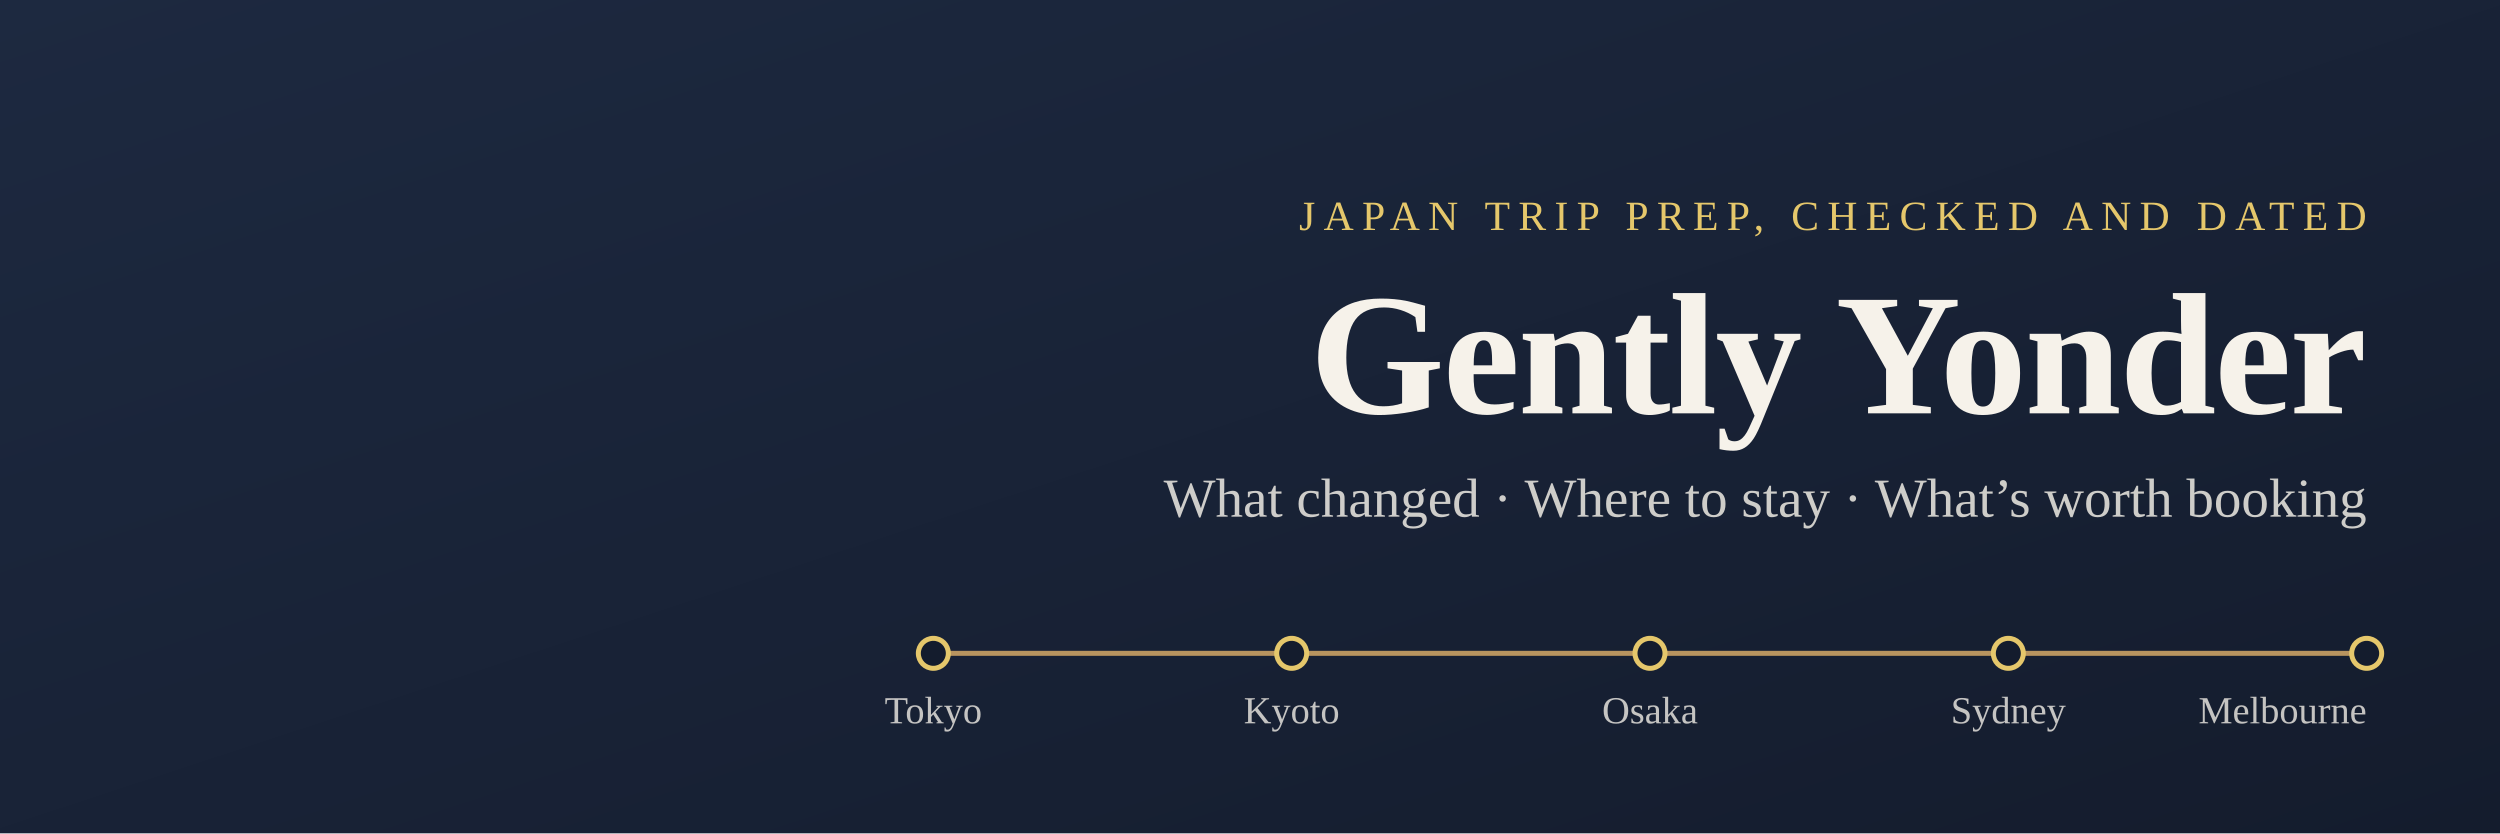
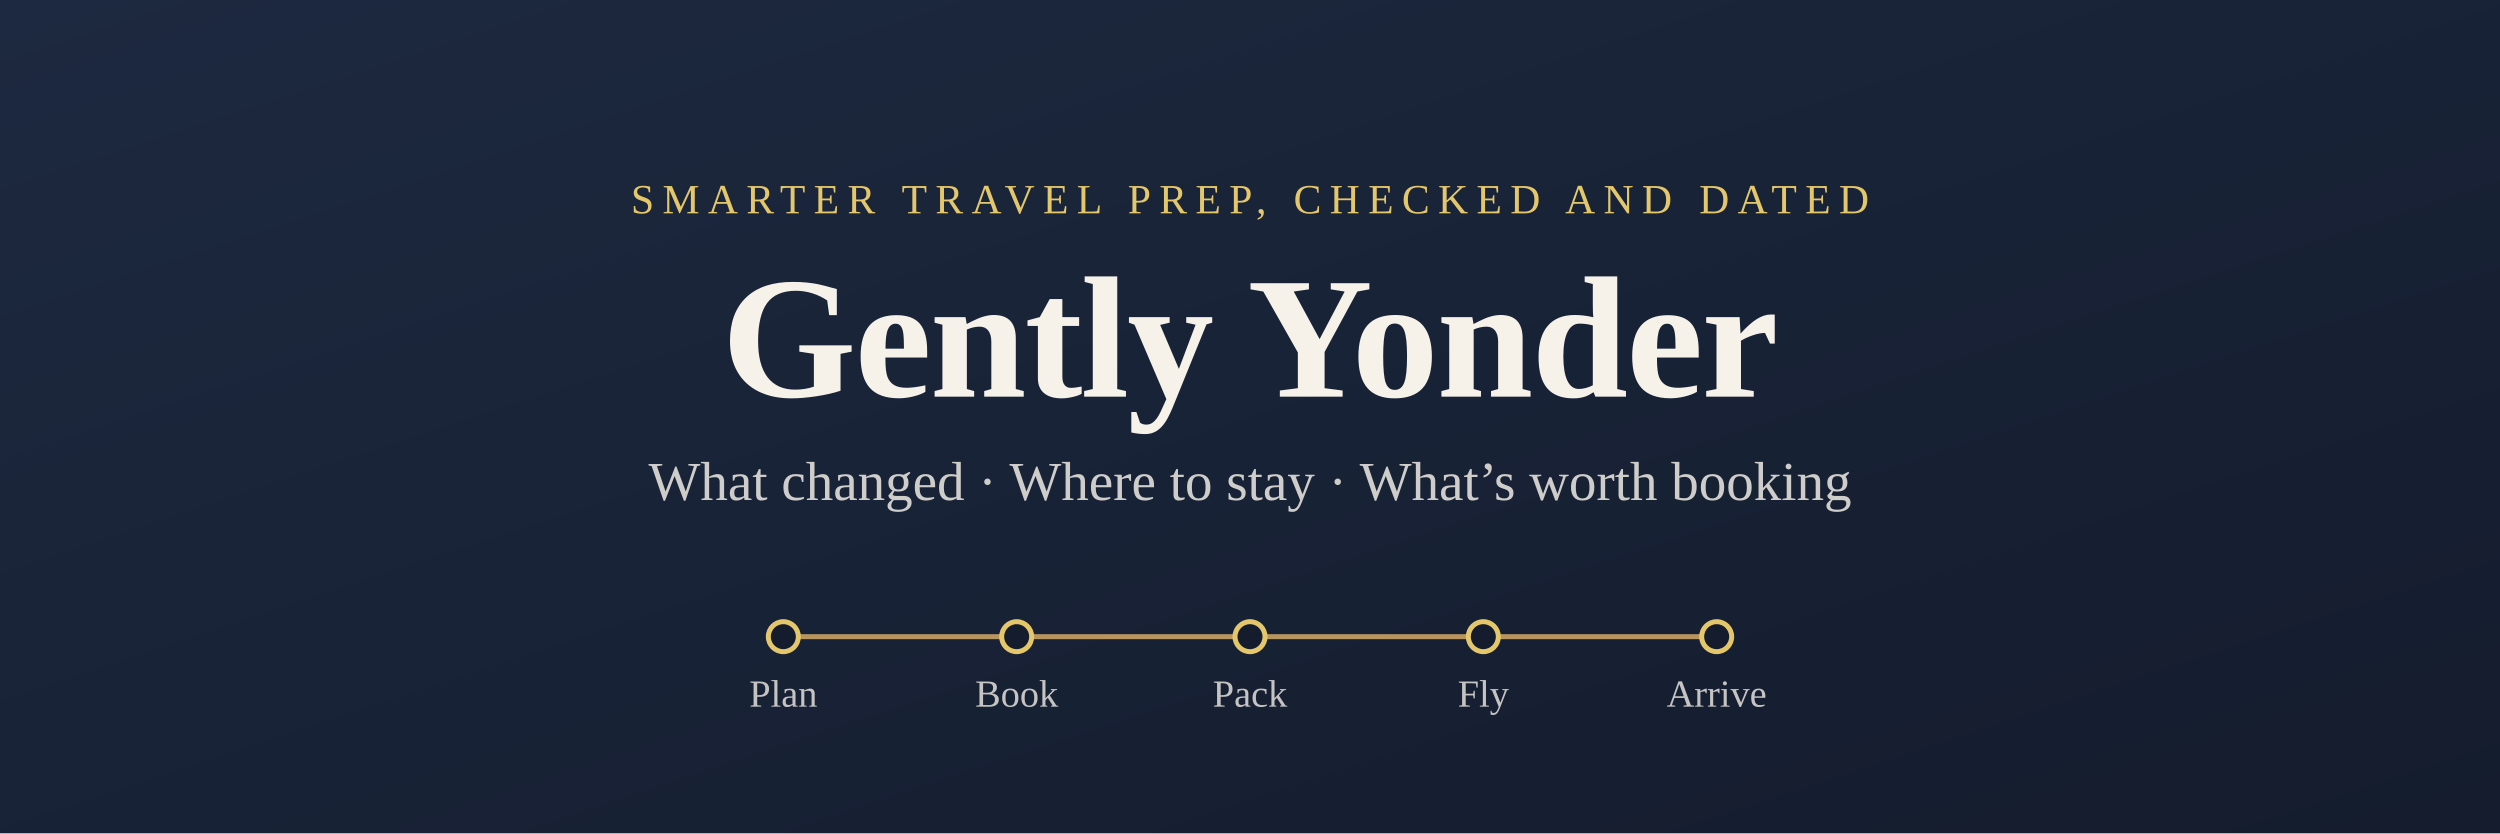
<svg xmlns="http://www.w3.org/2000/svg" width="1500" height="500" viewBox="0 0 1500 500">
  <defs>
    <linearGradient id="bg" x1="0" y1="0" x2="1" y2="1">
      <stop offset="0" stop-color="#1d2940" />
      <stop offset="1" stop-color="#141c2d" />
    </linearGradient>
  </defs>
  <rect width="1500" height="500" fill="url(#bg)" />
-   <g font-family="Georgia, 'Times New Roman', serif" text-anchor="end">
-     <text x="1420" y="138" fill="#e5c76b" font-size="25" letter-spacing="5">JAPAN TRIP PREP, CHECKED AND DATED</text>
-     <text x="1420" y="248" fill="#f6f2ea" font-size="104" font-weight="700" letter-spacing="-1">Gently Yonder</text>
-     <text x="1420" y="310" fill="#f6f2ea" fill-opacity="0.82" font-size="33">What changed · Where to stay · What’s worth booking</text>
+   <g font-family="Georgia, 'Times New Roman', serif" text-anchor="middle">
+     <text x="750" y="128" fill="#e5c76b" font-size="25" letter-spacing="5">SMARTER TRAVEL PREP, CHECKED AND DATED</text>
+     <text x="750" y="238" fill="#f6f2ea" font-size="104" font-weight="700" letter-spacing="-1">Gently Yonder</text>
+     <text x="750" y="300" fill="#f6f2ea" fill-opacity="0.82" font-size="33">What changed · Where to stay · What’s worth booking</text>
  </g>
  <g>
-     <line x1="560" y1="392" x2="1420" y2="392" stroke="#b8945f" stroke-width="3" />
+     <line x1="470" y1="382" x2="1030" y2="382" stroke="#b8945f" stroke-width="3" />
    <g fill="#141c2d" stroke="#e5c76b" stroke-width="3">
-       <circle cx="560" cy="392" r="9" />
-       <circle cx="775" cy="392" r="9" />
-       <circle cx="990" cy="392" r="9" />
-       <circle cx="1205" cy="392" r="9" />
-       <circle cx="1420" cy="392" r="9" />
+       <circle cx="470" cy="382" r="9" />
+       <circle cx="610" cy="382" r="9" />
+       <circle cx="750" cy="382" r="9" />
+       <circle cx="890" cy="382" r="9" />
+       <circle cx="1030" cy="382" r="9" />
    </g>
    <g font-family="Georgia, 'Times New Roman', serif" font-size="23" fill="#f6f2ea" fill-opacity="0.78" text-anchor="middle">
-       <text x="560" y="434">Tokyo</text>
-       <text x="775" y="434">Kyoto</text>
-       <text x="990" y="434">Osaka</text>
-       <text x="1205" y="434">Sydney</text>
-       <text x="1420" y="434" text-anchor="end">Melbourne</text>
+       <text x="470" y="424">Plan</text>
+       <text x="610" y="424">Book</text>
+       <text x="750" y="424">Pack</text>
+       <text x="890" y="424">Fly</text>
+       <text x="1030" y="424">Arrive</text>
    </g>
  </g>
</svg>
